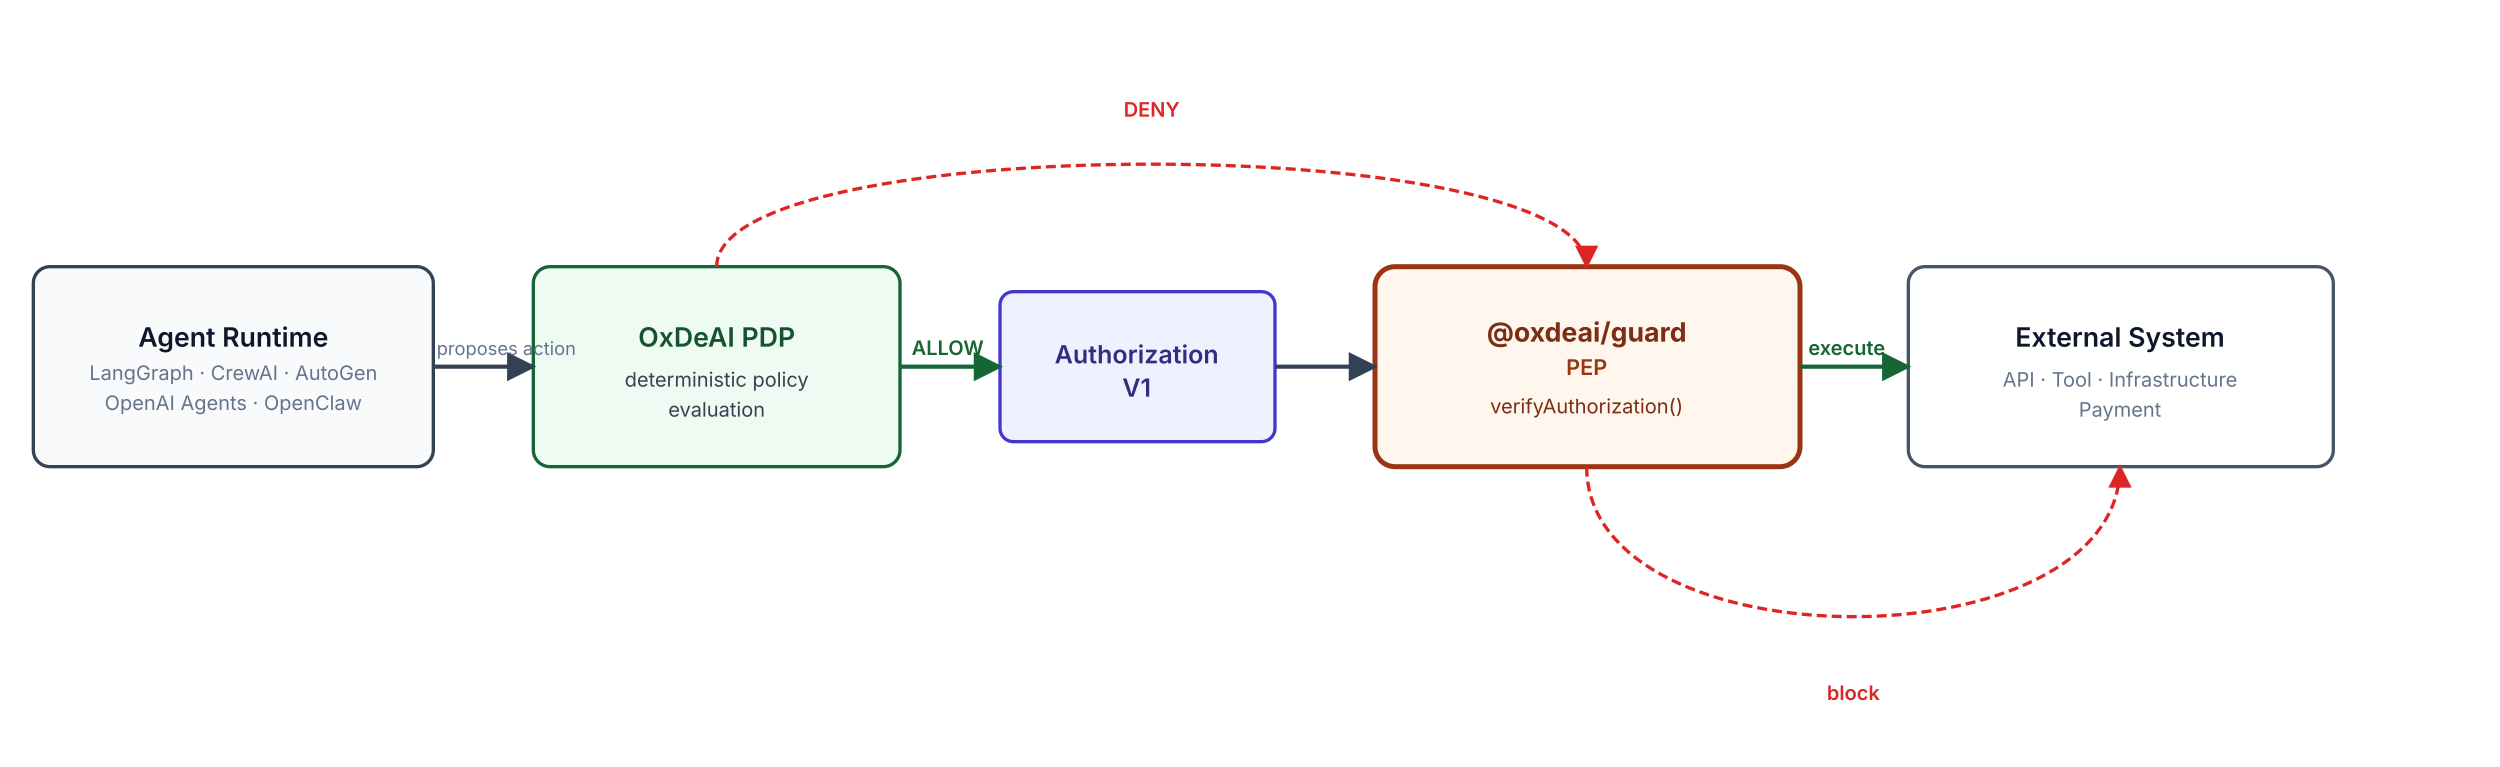
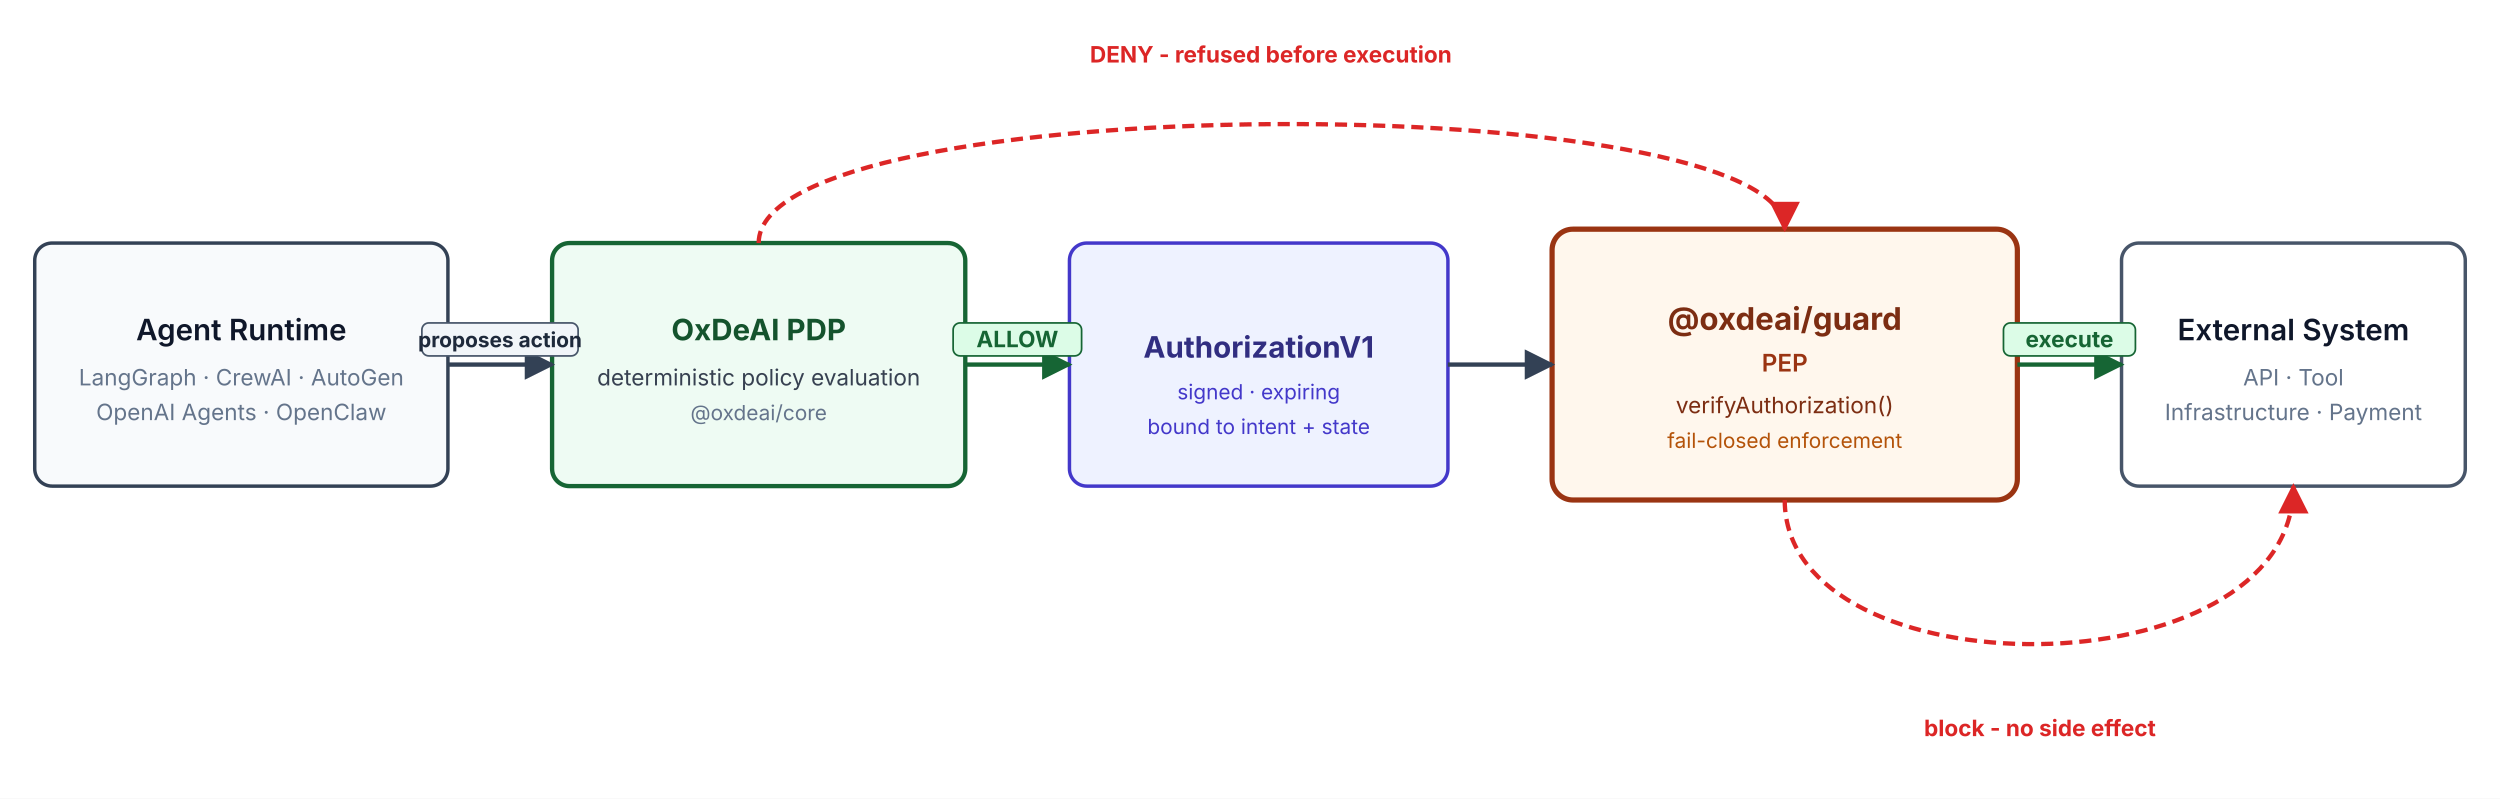
- <svg xmlns="http://www.w3.org/2000/svg" width="1500" height="460" viewBox="0 0 1500 460" role="img" aria-label="OxDeAI How It Works">
-   <rect width="1500" height="460" fill="#ffffff" />
+ <svg xmlns="http://www.w3.org/2000/svg" width="1440" height="460" viewBox="0 0 1440 460" role="img" aria-label="OxDeAI - How It Works">
+   <rect width="1440" height="460" fill="#ffffff" />
  <defs>
    <marker id="arr" viewBox="0 0 10 10" refX="9" refY="5" markerWidth="7" markerHeight="7" orient="auto-start-reverse">
      <path d="M 0 0 L 10 5 L 0 10 z" fill="#334155" />
    </marker>
    <marker id="arr-green" viewBox="0 0 10 10" refX="9" refY="5" markerWidth="7" markerHeight="7" orient="auto-start-reverse">
      <path d="M 0 0 L 10 5 L 0 10 z" fill="#166534" />
    </marker>
    <marker id="arr-red" viewBox="0 0 10 10" refX="9" refY="5" markerWidth="7" markerHeight="7" orient="auto-start-reverse">
      <path d="M 0 0 L 10 5 L 0 10 z" fill="#dc2626" />
    </marker>
  </defs>
-   <rect x="20" y="160" width="240" height="120" rx="10" fill="#f8fafc" stroke="#334155" stroke-width="2" />
-   <text x="140" y="208" font-family="Inter, Arial, sans-serif" font-size="16" fill="#0f172a" font-weight="600" text-anchor="middle">Agent Runtime</text>
-   <text x="140" y="228" font-family="Inter, Arial, sans-serif" font-size="12" fill="#64748b" text-anchor="middle">LangGraph · CrewAI · AutoGen</text>
-   <text x="140" y="246" font-family="Inter, Arial, sans-serif" font-size="12" fill="#64748b" text-anchor="middle">OpenAI Agents · OpenClaw</text>
-   <rect x="320" y="160" width="220" height="120" rx="10" fill="#eefbf3" stroke="#166534" stroke-width="2" />
-   <text x="430" y="208" font-family="Inter, Arial, sans-serif" font-size="16" fill="#14532d" font-weight="600" text-anchor="middle">OxDeAI PDP</text>
-   <text x="430" y="232" font-family="Inter, Arial, sans-serif" font-size="12" fill="#374151" text-anchor="middle">deterministic policy</text>
-   <text x="430" y="250" font-family="Inter, Arial, sans-serif" font-size="12" fill="#374151" text-anchor="middle">evaluation</text>
-   <rect x="600" y="175" width="165" height="90" rx="8" fill="#eef2ff" stroke="#4338ca" stroke-width="2" />
-   <text x="682" y="218" font-family="Inter, Arial, sans-serif" font-size="15" fill="#312e81" font-weight="600" text-anchor="middle">Authorization</text>
-   <text x="682" y="238" font-family="Inter, Arial, sans-serif" font-size="15" fill="#312e81" font-weight="600" text-anchor="middle">V1</text>
-   <rect x="825" y="160" width="255" height="120" rx="12" fill="#fff7ed" stroke="#9a3412" stroke-width="3" />
-   <text x="952" y="205" font-family="Inter, Arial, sans-serif" font-size="16" fill="#7c2d12" font-weight="700" text-anchor="middle">@oxdeai/guard</text>
-   <text x="952" y="225" font-family="Inter, Arial, sans-serif" font-size="13" fill="#9a3412" font-weight="600" text-anchor="middle">PEP</text>
-   <text x="952" y="248" font-family="Inter, Arial, sans-serif" font-size="12" fill="#7c2d12" text-anchor="middle">verifyAuthorization()</text>
-   <rect x="1145" y="160" width="255" height="120" rx="10" fill="#ffffff" stroke="#475569" stroke-width="2" />
-   <text x="1272" y="208" font-family="Inter, Arial, sans-serif" font-size="16" fill="#0f172a" font-weight="600" text-anchor="middle">External System</text>
-   <text x="1272" y="232" font-family="Inter, Arial, sans-serif" font-size="12" fill="#64748b" text-anchor="middle">API · Tool · Infrastructure</text>
-   <text x="1272" y="250" font-family="Inter, Arial, sans-serif" font-size="12" fill="#64748b" text-anchor="middle">Payment</text>
-   <line x1="260" y1="220" x2="320" y2="220" stroke="#334155" stroke-width="2.5" marker-end="url(#arr)" />
-   <text x="262" y="213" font-family="Inter, Arial, sans-serif" font-size="11" fill="#64748b">proposes action</text>
-   <line x1="540" y1="220" x2="600" y2="220" stroke="#166534" stroke-width="2.5" marker-end="url(#arr-green)" />
-   <text x="547" y="213" font-family="Inter, Arial, sans-serif" font-size="12" fill="#166534" font-weight="600">ALLOW</text>
-   <line x1="765" y1="220" x2="825" y2="220" stroke="#334155" stroke-width="2.5" marker-end="url(#arr)" />
-   <line x1="1080" y1="220" x2="1145" y2="220" stroke="#166534" stroke-width="2.5" marker-end="url(#arr-green)" />
-   <text x="1085" y="213" font-family="Inter, Arial, sans-serif" font-size="12" fill="#166534" font-weight="600">execute</text>
-   <path d="M 430 160 C 430 78 952 78 952 160" stroke="#dc2626" stroke-width="2" stroke-dasharray="6,3" fill="none" marker-end="url(#arr-red)" />
-   <text x="691" y="70" font-family="Inter, Arial, sans-serif" font-size="12" fill="#dc2626" font-weight="600" text-anchor="middle">DENY</text>
-   <path d="M 952 280 C 952 400 1272 400 1272 280" stroke="#dc2626" stroke-width="2" stroke-dasharray="6,3" fill="none" marker-end="url(#arr-red)" />
-   <text x="1112" y="420" font-family="Inter, Arial, sans-serif" font-size="12" fill="#dc2626" font-weight="600" text-anchor="middle">block</text>
+   <rect x="20" y="140" width="238" height="140" rx="10" fill="#f8fafc" stroke="#334155" stroke-width="2" />
+   <text x="139" y="196" font-family="Inter, Arial, sans-serif" font-size="17" fill="#0f172a" font-weight="600" text-anchor="middle">Agent Runtime</text>
+   <text x="139" y="222" font-family="Inter, Arial, sans-serif" font-size="13" fill="#64748b" text-anchor="middle">LangGraph · CrewAI · AutoGen</text>
+   <text x="139" y="242" font-family="Inter, Arial, sans-serif" font-size="13" fill="#64748b" text-anchor="middle">OpenAI Agents · OpenClaw</text>
+   <rect x="318" y="140" width="238" height="140" rx="10" fill="#eefbf3" stroke="#166534" stroke-width="2.5" />
+   <text x="437" y="196" font-family="Inter, Arial, sans-serif" font-size="17" fill="#14532d" font-weight="700" text-anchor="middle">OxDeAI PDP</text>
+   <text x="437" y="222" font-family="Inter, Arial, sans-serif" font-size="13" fill="#374151" text-anchor="middle">deterministic policy evaluation</text>
+   <text x="437" y="242" font-family="Inter, Arial, sans-serif" font-size="12" fill="#64748b" text-anchor="middle">@oxdeai/core</text>
+   <rect x="616" y="140" width="218" height="140" rx="10" fill="#eef2ff" stroke="#4338ca" stroke-width="2" />
+   <text x="725" y="206" font-family="Inter, Arial, sans-serif" font-size="17" fill="#312e81" font-weight="700" text-anchor="middle">AuthorizationV1</text>
+   <text x="725" y="230" font-family="Inter, Arial, sans-serif" font-size="12" fill="#4338ca" text-anchor="middle">signed · expiring</text>
+   <text x="725" y="250" font-family="Inter, Arial, sans-serif" font-size="12" fill="#4338ca" text-anchor="middle">bound to intent + state</text>
+   <rect x="894" y="132" width="268" height="156" rx="12" fill="#fff7ed" stroke="#9a3412" stroke-width="3" />
+   <text x="1028" y="190" font-family="Inter, Arial, sans-serif" font-size="18" fill="#7c2d12" font-weight="700" text-anchor="middle">@oxdeai/guard</text>
+   <text x="1028" y="214" font-family="Inter, Arial, sans-serif" font-size="14" fill="#9a3412" font-weight="600" text-anchor="middle">PEP</text>
+   <text x="1028" y="238" font-family="Inter, Arial, sans-serif" font-size="13" fill="#7c2d12" text-anchor="middle">verifyAuthorization()</text>
+   <text x="1028" y="258" font-family="Inter, Arial, sans-serif" font-size="12" fill="#b45309" text-anchor="middle">fail-closed enforcement</text>
+   <rect x="1222" y="140" width="198" height="140" rx="10" fill="#ffffff" stroke="#475569" stroke-width="2" />
+   <text x="1321" y="196" font-family="Inter, Arial, sans-serif" font-size="17" fill="#0f172a" font-weight="600" text-anchor="middle">External System</text>
+   <text x="1321" y="222" font-family="Inter, Arial, sans-serif" font-size="13" fill="#64748b" text-anchor="middle">API · Tool</text>
+   <text x="1321" y="242" font-family="Inter, Arial, sans-serif" font-size="13" fill="#64748b" text-anchor="middle">Infrastructure · Payment</text>
+   <line x1="258" y1="210" x2="318" y2="210" stroke="#334155" stroke-width="2.5" marker-end="url(#arr)" />
+   <rect x="243" y="186" width="90" height="19" rx="4" fill="#f1f5f9" stroke="#475569" stroke-width="1" />
+   <text x="288" y="200" font-family="Inter, Arial, sans-serif" font-size="12" fill="#1e293b" font-weight="700" text-anchor="middle">proposes action</text>
+   <line x1="556" y1="210" x2="616" y2="210" stroke="#166534" stroke-width="2.5" marker-end="url(#arr-green)" />
+   <rect x="549" y="186" width="74" height="19" rx="4" fill="#dcfce7" stroke="#166534" stroke-width="1" />
+   <text x="586" y="200" font-family="Inter, Arial, sans-serif" font-size="13" fill="#166534" font-weight="700" text-anchor="middle">ALLOW</text>
+   <line x1="834" y1="210" x2="894" y2="210" stroke="#334155" stroke-width="2.5" marker-end="url(#arr)" />
+   <line x1="1162" y1="210" x2="1222" y2="210" stroke="#166534" stroke-width="2.5" marker-end="url(#arr-green)" />
+   <rect x="1154" y="186" width="76" height="19" rx="4" fill="#dcfce7" stroke="#166534" stroke-width="1" />
+   <text x="1192" y="200" font-family="Inter, Arial, sans-serif" font-size="13" fill="#166534" font-weight="700" text-anchor="middle">execute</text>
+   <path d="M 437 140 C 437 50 1028 50 1028 132" stroke="#dc2626" stroke-width="2.5" stroke-dasharray="7,4" fill="none" marker-end="url(#arr-red)" />
+   <text x="732" y="36" font-family="Inter, Arial, sans-serif" font-size="13" fill="#dc2626" font-weight="700" text-anchor="middle">DENY - refused before execution</text>
+   <path d="M 1028 288 C 1028 400 1321 400 1321 280" stroke="#dc2626" stroke-width="2.5" stroke-dasharray="7,4" fill="none" marker-end="url(#arr-red)" />
+   <text x="1175" y="424" font-family="Inter, Arial, sans-serif" font-size="13" fill="#dc2626" font-weight="700" text-anchor="middle">block - no side effect</text>
</svg>
